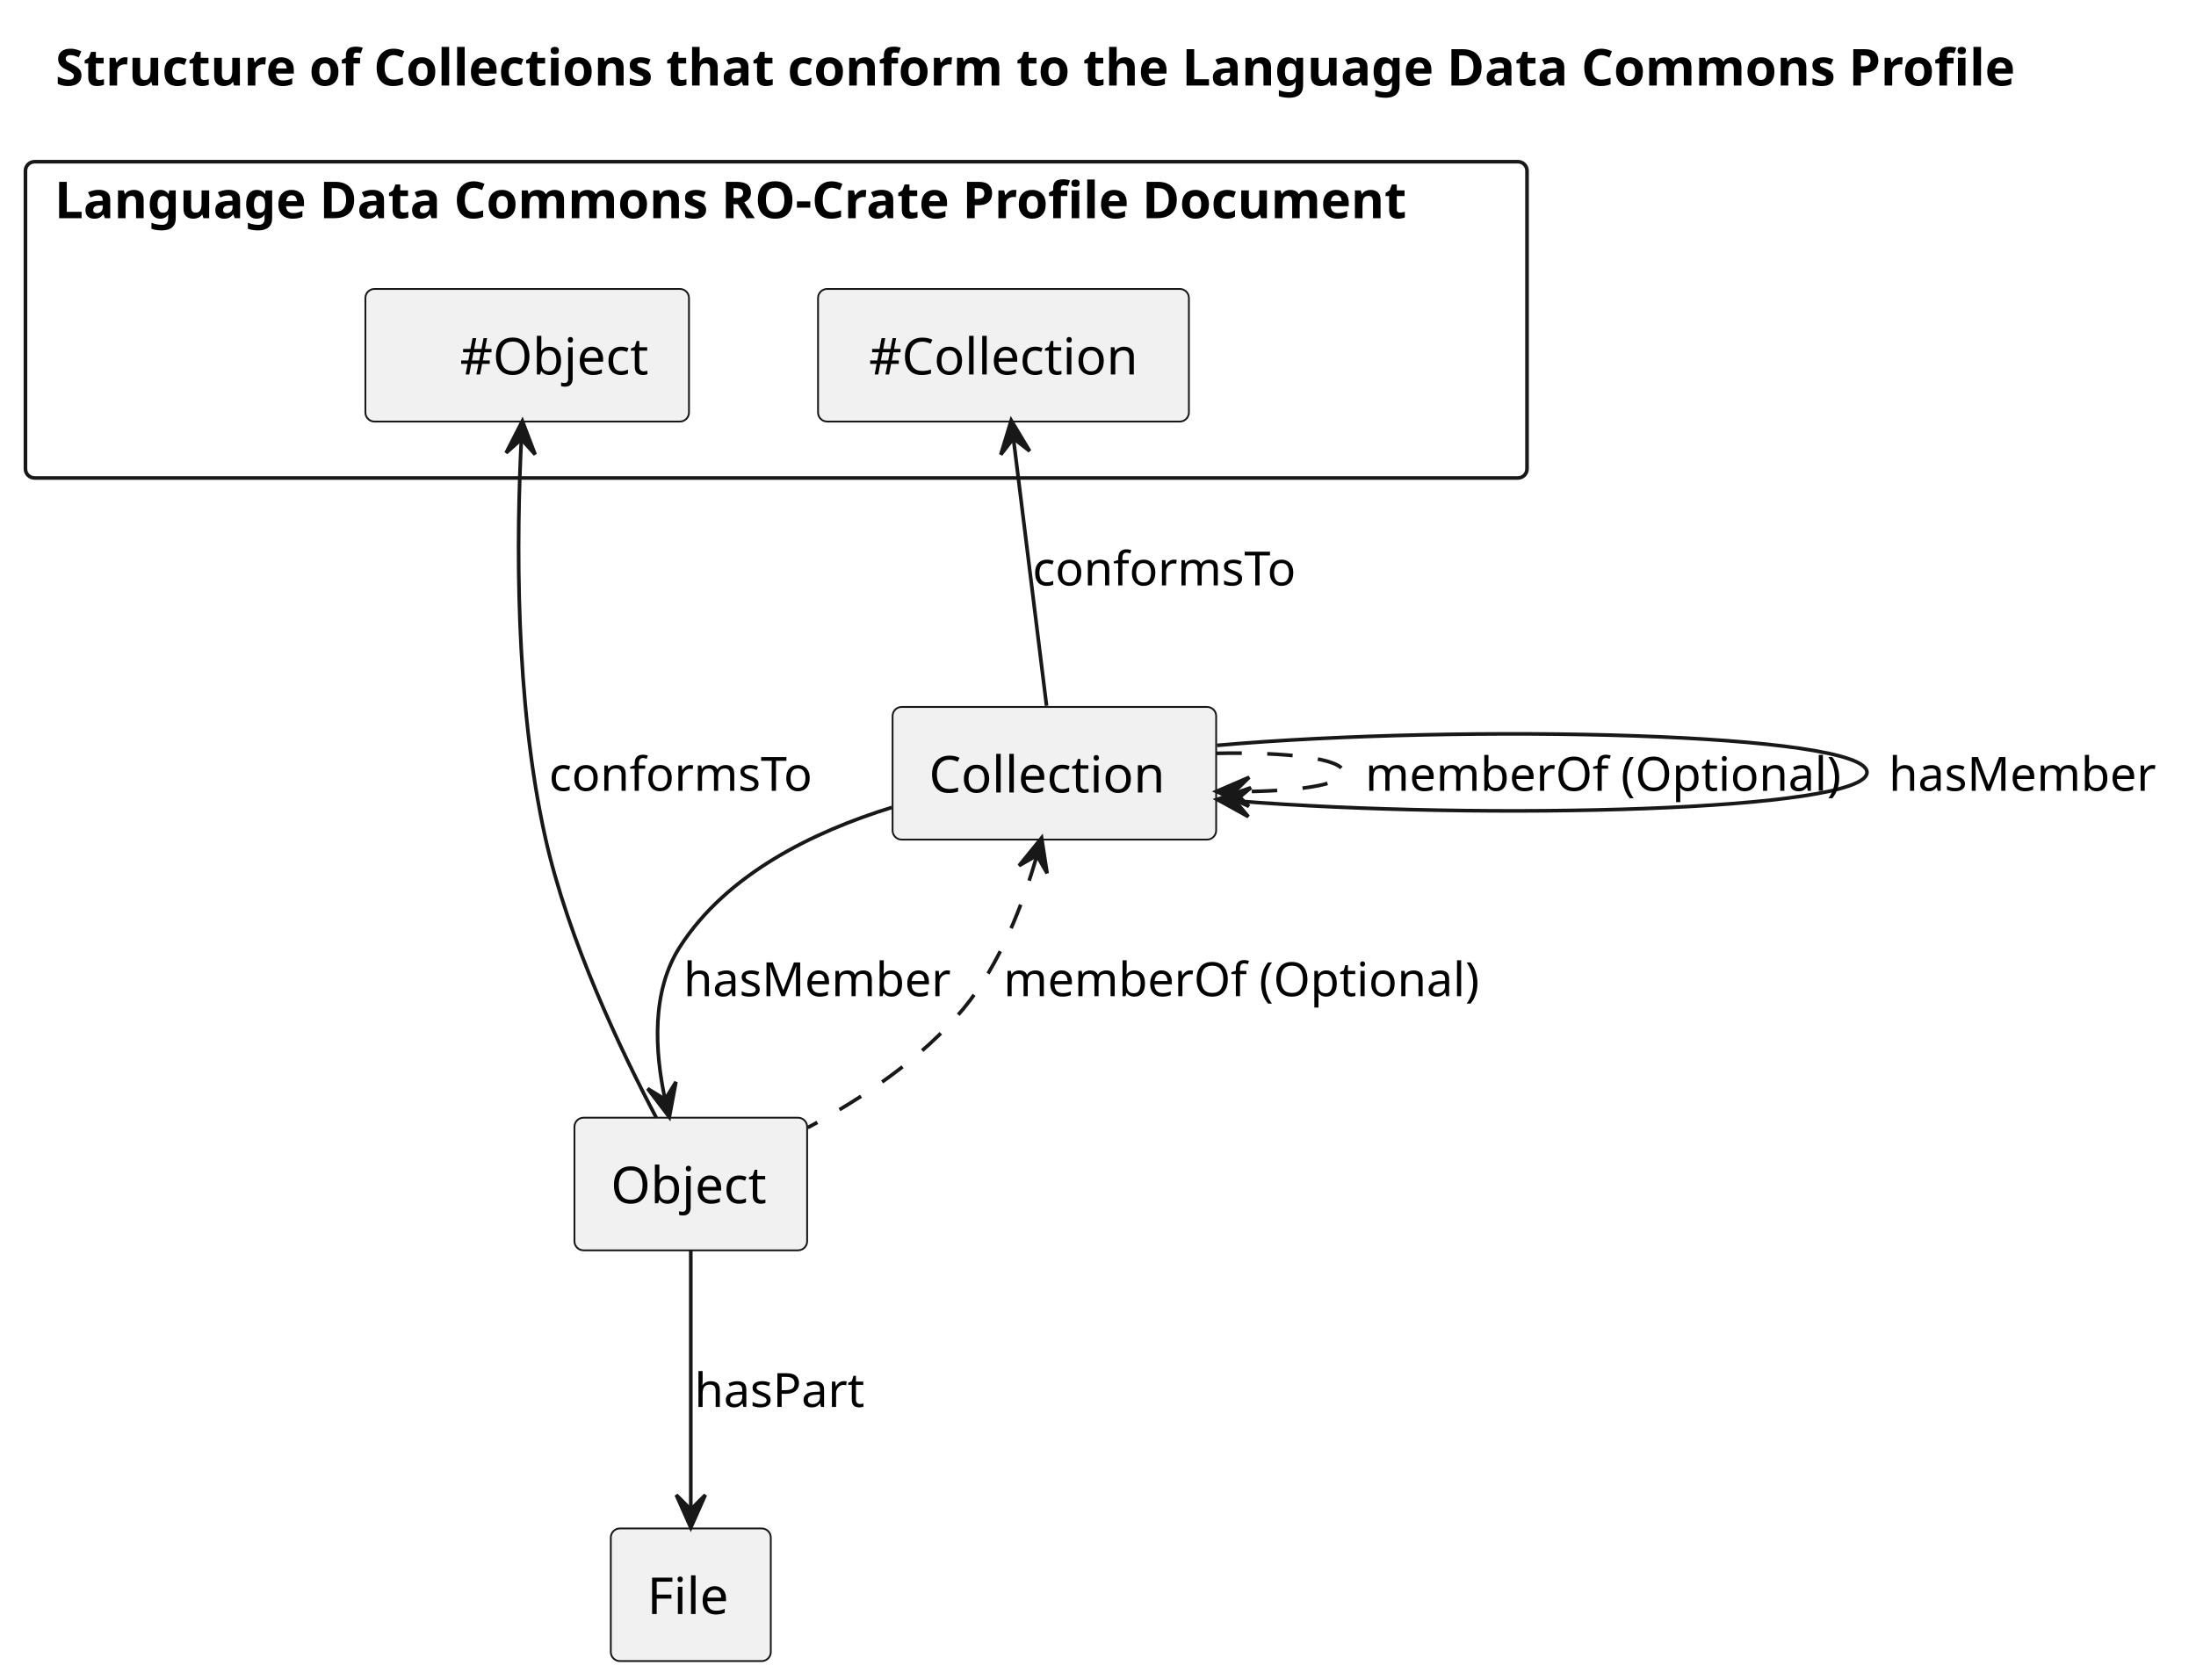
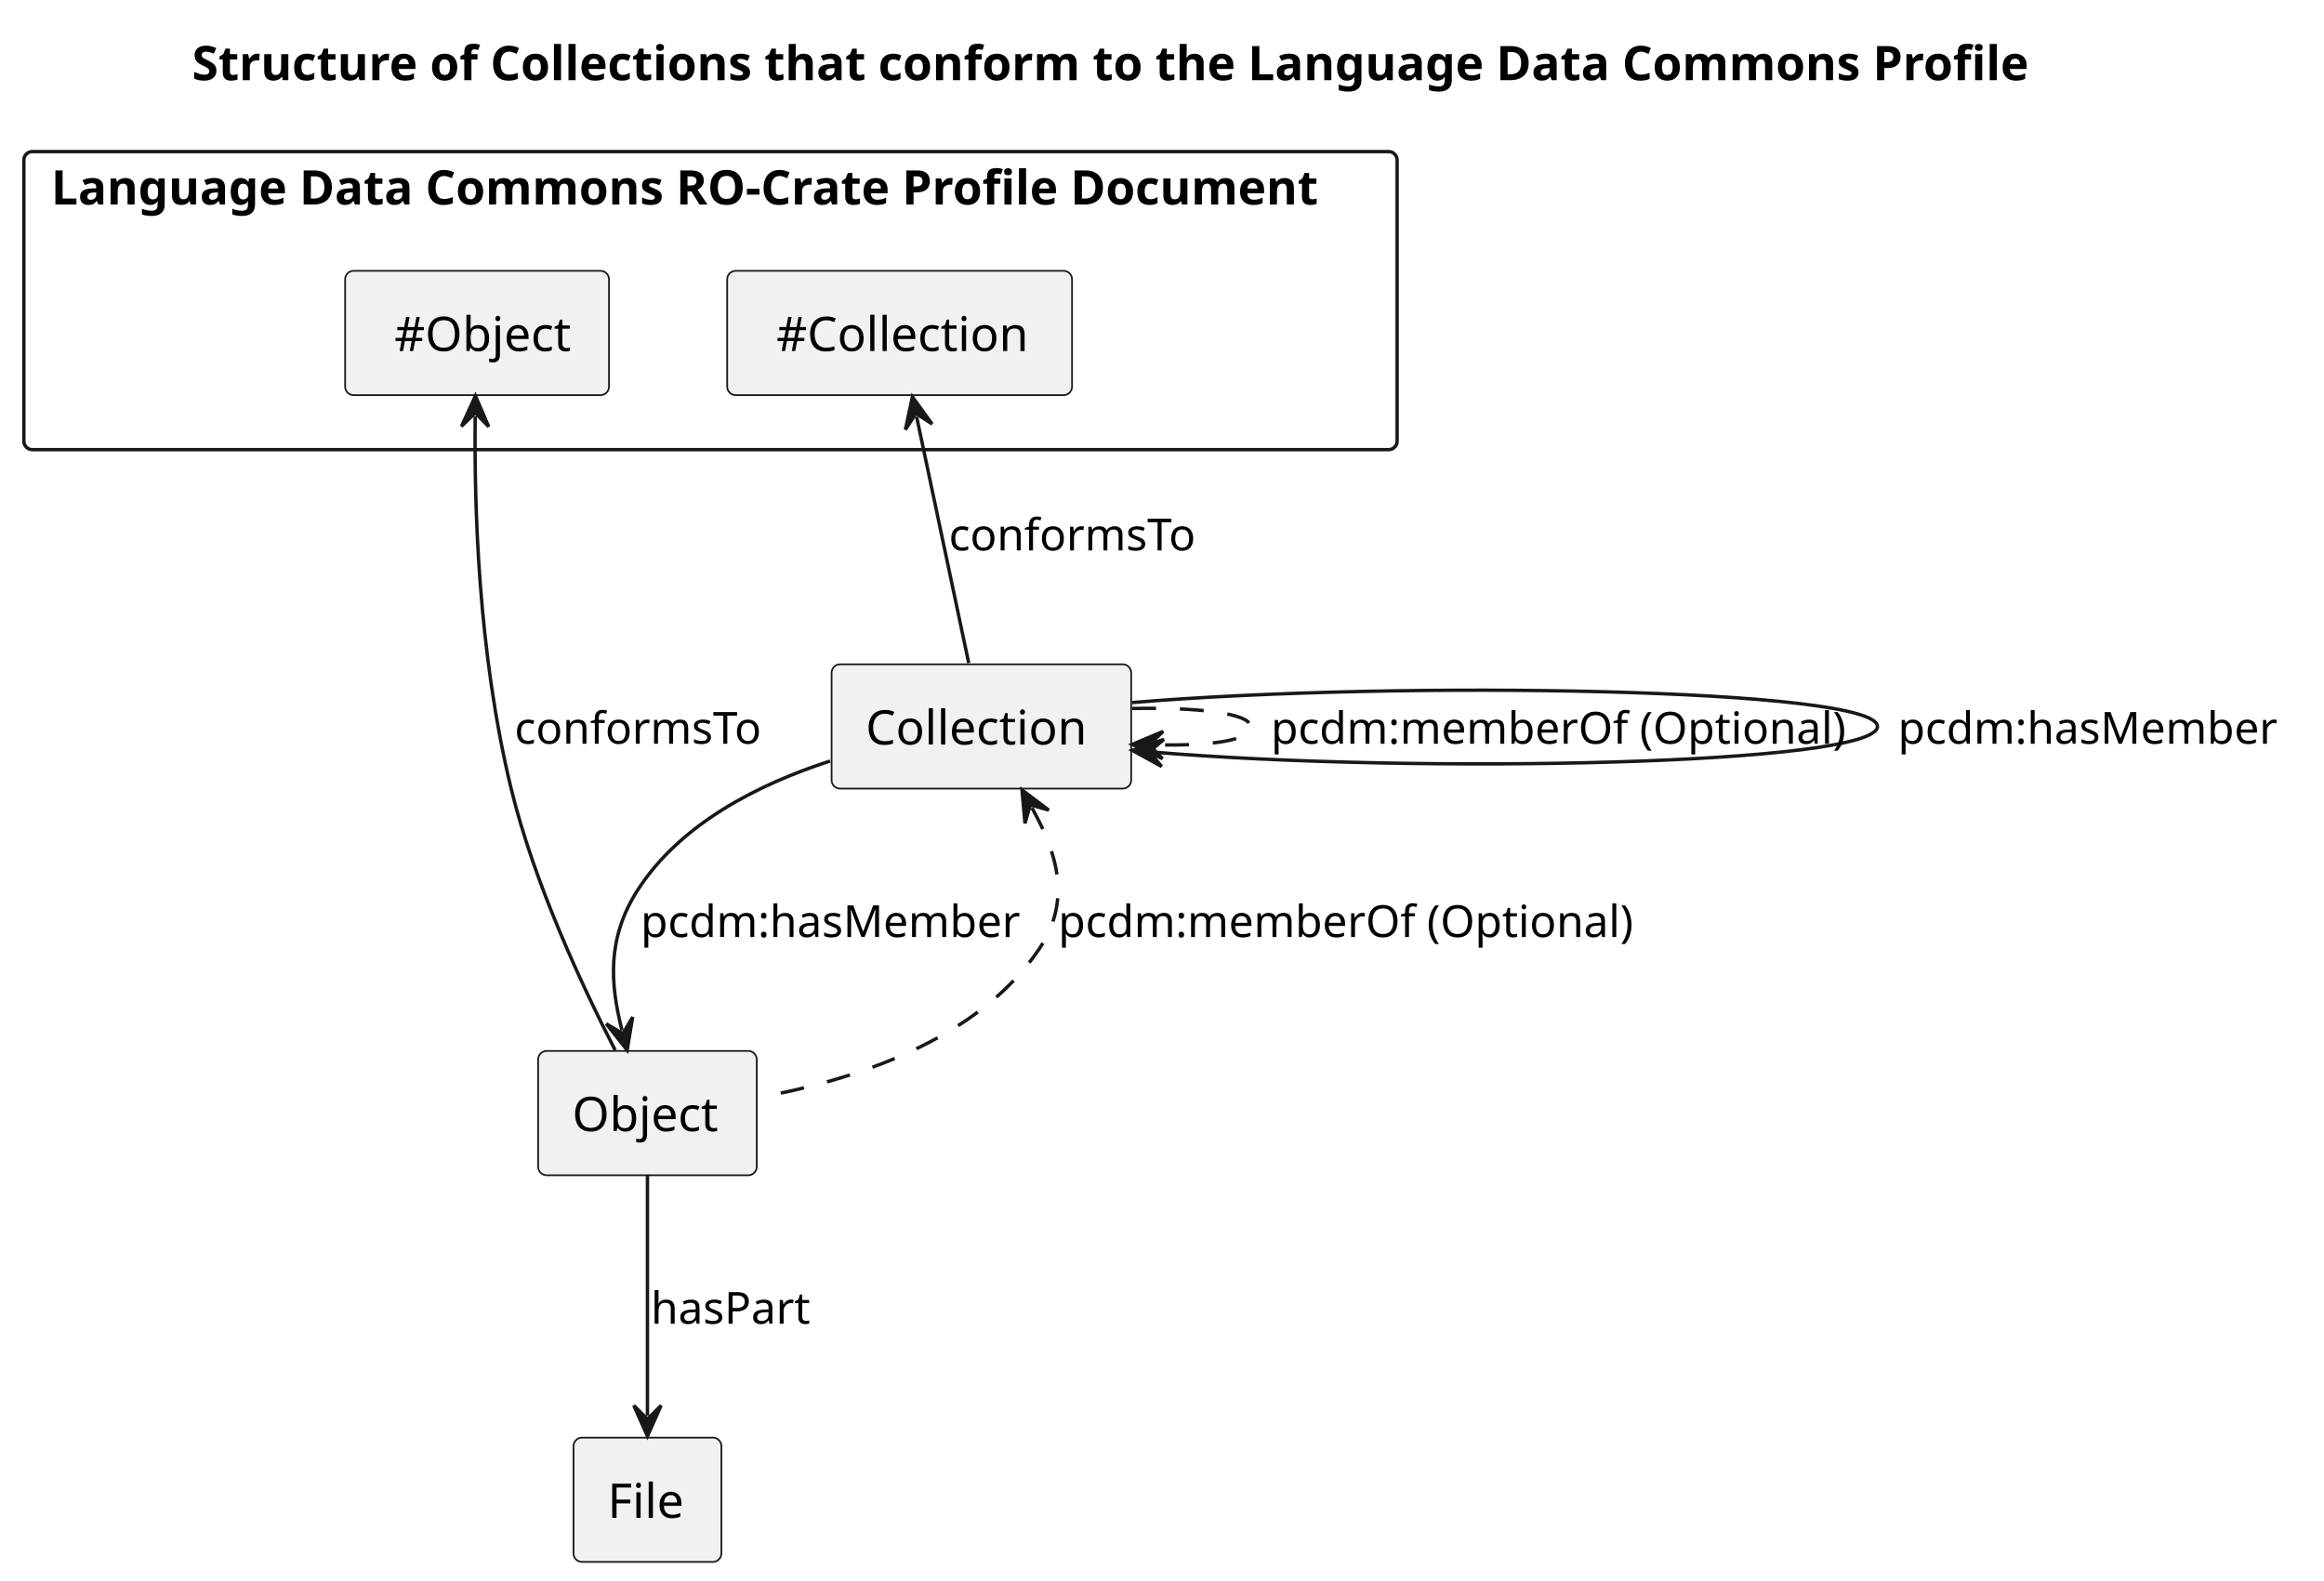
- <svg xmlns="http://www.w3.org/2000/svg" contentStyleType="text/css" height="462px" preserveAspectRatio="none" style="width:604px;height:462px;background:#FFFFFF;" version="1.1" viewBox="0 0 604 462" width="604px" zoomAndPan="magnify">
+ <svg xmlns="http://www.w3.org/2000/svg" contentStyleType="text/css" data-diagram-type="DESCRIPTION" height="464px" preserveAspectRatio="none" style="width:682px;height:464px;background:#FFFFFF;" version="1.1" viewBox="0 0 682 464" width="682px" zoomAndPan="magnify">
  <defs />
  <g>
-     <rect fill="none" height="26.488" id="_title" style="stroke:none;stroke-width:1.0;" width="570" x="10.25" y="5" />
-     <text fill="#000000" font-family="sans-serif" font-size="14" font-weight="bold" lengthAdjust="spacing" textLength="560" x="15.25" y="23.535">Structure of Collections that conform to the Language Data Commons Profile</text>
-     <g id="cluster_Language Data Commons RO-Crate Profile Document">
-       <rect fill="none" height="87" rx="2.5" ry="2.5" style="stroke:#181818;stroke-width:1.0;" width="413" x="7" y="44.488" />
-       <text fill="#000000" font-family="sans-serif" font-size="14" font-weight="bold" lengthAdjust="spacing" textLength="397" x="15" y="60.023">Language Data Commons RO-Crate Profile Document</text>
+     <text fill="#000000" font-family="sans-serif" font-size="14" font-weight="bold" lengthAdjust="spacing" textLength="555.714" x="56.357" y="23.535">Structure of Collections that conform to the Language Data Commons Profile</text>
+     <g class="cluster" data-entity="Language Data Commons RO-Crate Profile Document" data-source-line="4" data-uid="ent0002" id="cluster_Language Data Commons RO-Crate Profile Document">
+       <rect fill="none" height="87.49" rx="2.5" ry="2.5" style="stroke:#181818;stroke-width:1;" width="403" x="7" y="44.488" />
+       <text fill="#000000" font-family="sans-serif" font-size="14" font-weight="bold" lengthAdjust="spacing" textLength="387.003" x="14.998" y="60.023">Language Data Commons RO-Crate Profile Document</text>
    </g>
-     <g id="elem_procoll">
-       <rect fill="#F1F1F1" height="36.488" rx="2.5" ry="2.5" style="stroke:#181818;stroke-width:0.5;" width="102" x="225" y="79.488" />
-       <text fill="#000000" font-family="sans-serif" font-size="14" lengthAdjust="spacing" textLength="78" x="239" y="103.023">#Collection</text>
+     <g class="entity" data-entity="procoll" data-source-line="5" data-uid="ent0003" id="entity_procoll">
+       <rect fill="#F1F1F1" height="36.488" rx="2.5" ry="2.5" style="stroke:#181818;stroke-width:0.5;" width="101.204" x="213.4" y="79.488" />
+       <text fill="#000000" font-family="sans-serif" font-size="14" lengthAdjust="spacing" textLength="76.774" x="227.83" y="103.023">#Collection</text>
    </g>
-     <g id="elem_proobj">
-       <rect fill="#F1F1F1" height="36.488" rx="2.5" ry="2.5" style="stroke:#181818;stroke-width:0.5;" width="89" x="100.5" y="79.488" />
-       <text fill="#000000" font-family="sans-serif" font-size="14" lengthAdjust="spacing" textLength="53" x="126.5" y="103.023">#Object</text>
+     <g class="entity" data-entity="proobj" data-source-line="6" data-uid="ent0004" id="entity_proobj">
+       <rect fill="#F1F1F1" height="36.488" rx="2.5" ry="2.5" style="stroke:#181818;stroke-width:0.5;" width="77.436" x="101.28" y="79.488" />
+       <text fill="#000000" font-family="sans-serif" font-size="14" lengthAdjust="spacing" textLength="53.006" x="115.71" y="103.023">#Object</text>
    </g>
-     <g id="elem_coll">
-       <rect fill="#F1F1F1" height="36.488" rx="2.5" ry="2.5" style="stroke:#181818;stroke-width:0.5;" width="89" x="245.5" y="194.488" />
-       <text fill="#000000" font-family="sans-serif" font-size="14" lengthAdjust="spacing" textLength="69" x="255.5" y="218.023">Collection</text>
+     <g class="entity" data-entity="coll" data-source-line="10" data-uid="ent0005" id="entity_coll">
+       <rect fill="#F1F1F1" height="36.488" rx="2.5" ry="2.5" style="stroke:#181818;stroke-width:0.5;" width="87.922" x="244.04" y="194.978" />
+       <text fill="#000000" font-family="sans-serif" font-size="14" lengthAdjust="spacing" textLength="67.922" x="254.04" y="218.513">Collection</text>
    </g>
-     <g id="elem_obj">
-       <rect fill="#F1F1F1" height="36.488" rx="2.5" ry="2.5" style="stroke:#181818;stroke-width:0.5;" width="64" x="158" y="307.488" />
-       <text fill="#000000" font-family="sans-serif" font-size="14" lengthAdjust="spacing" textLength="44" x="168" y="331.023">Object</text>
+     <g class="entity" data-entity="obj" data-source-line="12" data-uid="ent0006" id="entity_obj">
+       <rect fill="#F1F1F1" height="36.488" rx="2.5" ry="2.5" style="stroke:#181818;stroke-width:0.5;" width="64.153" x="157.92" y="308.458" />
+       <text fill="#000000" font-family="sans-serif" font-size="14" lengthAdjust="spacing" textLength="44.153" x="167.92" y="331.993">Object</text>
    </g>
-     <g id="elem_file">
-       <rect fill="#F1F1F1" height="36.488" rx="2.5" ry="2.5" style="stroke:#181818;stroke-width:0.5;" width="44" x="168" y="420.488" />
-       <text fill="#000000" font-family="sans-serif" font-size="14" lengthAdjust="spacing" textLength="24" x="178" y="444.023">File</text>
+     <g class="entity" data-entity="file" data-source-line="14" data-uid="ent0007" id="entity_file">
+       <rect fill="#F1F1F1" height="36.488" rx="2.5" ry="2.5" style="stroke:#181818;stroke-width:0.5;" width="43.399" x="168.3" y="421.948" />
+       <text fill="#000000" font-family="sans-serif" font-size="14" lengthAdjust="spacing" textLength="23.399" x="178.3" y="445.483">File</text>
    </g>
-     <g id="link_coll_coll">
-       <path d="M334.74,205.058 C402.63,199.088 513.5,201.568 513.5,212.488 C513.5,223.138 408.19,225.758 339.99,220.348 " fill="none" id="coll-to-coll" style="stroke:#181818;stroke-width:1.0;" />
-       <polygon fill="#181818" points="334.74,219.918,343.364,224.674,339.722,220.346,344.05,216.704,334.74,219.918" style="stroke:#181818;stroke-width:1.0;" />
-       <text fill="#000000" font-family="sans-serif" font-size="13" lengthAdjust="spacing" textLength="72" x="519.5" y="217.557">hasMember</text>
+     <g class="link" data-entity-1="coll" data-entity-2="coll" data-source-line="16" data-uid="lnk8" id="link_coll_coll">
+       <path d="M332.27,206.208 C409.85,199.648 550.96,201.978 550.96,213.218 C550.96,224.448 415.829,227.294 338.249,220.734" fill="none" id="coll-to-coll" style="stroke:#181818;stroke-width:1;" />
+       <polygon fill="#181818" points="332.27,220.228,340.901,224.972,337.252,220.65,341.575,217.001,332.27,220.228" style="stroke:#181818;stroke-width:1;" />
+       <text fill="#000000" font-family="sans-serif" font-size="13" lengthAdjust="spacing" textLength="112.468" x="556.96" y="218.287">pcdm:hasMember</text>
    </g>
-     <g id="link_coll_coll">
-       <path d="M334.55,207.248 C353.42,206.848 369.5,208.598 369.5,212.488 C369.5,216.018 356.3,217.778 339.77,217.788 " fill="none" id="coll-to-coll-1" style="stroke:#181818;stroke-width:1.0;stroke-dasharray:7.0,7.0;" />
-       <polygon fill="#181818" points="334.55,217.728,343.504,221.831,339.55,217.785,343.595,213.831,334.55,217.728" style="stroke:#181818;stroke-width:1.0;" />
-       <text fill="#000000" font-family="sans-serif" font-size="13" lengthAdjust="spacing" textLength="132" x="375.5" y="217.557">memberOf (Optional)</text>
+     <g class="link" data-entity-1="coll" data-entity-2="coll" data-source-line="17" data-uid="lnk9" id="link_coll_coll">
+       <path d="M332.25,207.948 C350.99,207.558 366.96,209.308 366.96,213.218 C366.96,217.128 356.989,219.006 338.249,218.606" fill="none" id="coll-to-coll-1" style="stroke:#181818;stroke-width:1;stroke-dasharray:7.0,7.0;" />
+       <polygon fill="#181818" points="332.25,218.478,341.163,222.669,337.249,218.585,341.333,214.671,332.25,218.478" style="stroke:#181818;stroke-width:1;" />
+       <text fill="#000000" font-family="sans-serif" font-size="13" lengthAdjust="spacing" textLength="172.872" x="372.96" y="218.287">pcdm:memberOf (Optional)</text>
    </g>
-     <g id="link_coll_obj">
-       <path d="M245.28,222.138 C223.77,228.788 199.91,240.398 187,260.488 C179.14,272.708 180.09,289.128 182.89,302.278 " fill="none" id="coll-to-obj" style="stroke:#181818;stroke-width:1.0;" />
-       <polygon fill="#181818" points="184.1,307.318,185.912,297.637,182.945,302.454,178.128,299.486,184.1,307.318" style="stroke:#181818;stroke-width:1.0;" />
-       <text fill="#000000" font-family="sans-serif" font-size="13" lengthAdjust="spacing" textLength="72" x="188" y="274.057">hasMember</text>
+     <g class="link" data-entity-1="coll" data-entity-2="obj" data-source-line="20" data-uid="lnk10" id="link_coll_obj">
+       <path d="M243.59,223.368 C222.63,230.158 199.52,241.778 187,261.458 C178.19,275.308 178.993,288.628 182.543,302.408" fill="none" id="coll-to-obj" style="stroke:#181818;stroke-width:1;" />
+       <polygon fill="#181818" points="184.04,308.218,185.668,298.505,182.793,303.376,177.921,300.501,184.04,308.218" style="stroke:#181818;stroke-width:1;" />
+       <text fill="#000000" font-family="sans-serif" font-size="13" lengthAdjust="spacing" textLength="112.468" x="188" y="275.027">pcdm:hasMember</text>
    </g>
-     <g id="link_coll_obj">
-       <path d="M285.12,235.588 C281.33,248.838 275.01,265.408 265,277.488 C253.53,291.338 236.88,302.338 222.18,310.208 " fill="none" id="coll-backto-obj" style="stroke:#181818;stroke-width:1.0;stroke-dasharray:7.0,7.0;" />
-       <polygon fill="#181818" points="286.49,230.508,280.282,238.154,285.187,235.335,288.005,240.24,286.49,230.508" style="stroke:#181818;stroke-width:1.0;" />
-       <text fill="#000000" font-family="sans-serif" font-size="13" lengthAdjust="spacing" textLength="132" x="276" y="274.057">memberOf (Optional)</text>
+     <g class="link" data-entity-1="coll" data-entity-2="obj" data-source-line="21" data-uid="lnk12" id="link_coll_obj">
+       <path d="M302.83,237.1 C310.45,250.78 314.38,264.468 305,278.458 C286.73,305.718 249.62,317.258 222.47,322.138" fill="none" id="coll-backto-obj" style="stroke:#181818;stroke-width:1;stroke-dasharray:7.0,7.0;" />
+       <polygon fill="#181818" points="299.91,231.858,300.795,241.667,302.343,236.226,307.784,237.774,299.91,231.858" style="stroke:#181818;stroke-width:1;" />
+       <text fill="#000000" font-family="sans-serif" font-size="13" lengthAdjust="spacing" textLength="172.872" x="310.55" y="275.027">pcdm:memberOf (Optional)</text>
    </g>
-     <g id="link_procoll_coll">
-       <path d="M278.77,120.888 C281.44,142.418 285.42,174.518 287.85,194.168 " fill="none" id="procoll-backto-coll" style="stroke:#181818;stroke-width:1.0;" />
-       <polygon fill="#181818" points="278.13,115.648,275.264,125.071,278.743,120.611,283.204,124.09,278.13,115.648" style="stroke:#181818;stroke-width:1.0;" />
-       <text fill="#000000" font-family="sans-serif" font-size="13" lengthAdjust="spacing" textLength="76" x="284" y="161.057">conformsTo</text>
+     <g class="link" data-entity-1="procoll" data-entity-2="coll" data-source-line="22" data-uid="lnk14" id="link_procoll_coll">
+       <path d="M268.992,122.328 C273.502,143.648 279.78,173.348 284.28,194.608" fill="none" id="procoll-backto-coll" style="stroke:#181818;stroke-width:1;" />
+       <polygon fill="#181818" points="267.75,116.458,265.699,126.091,268.785,121.35,273.526,124.436,267.75,116.458" style="stroke:#181818;stroke-width:1;" />
+       <text fill="#000000" font-family="sans-serif" font-size="13" lengthAdjust="spacing" textLength="75.766" x="278.44" y="161.547">conformsTo</text>
    </g>
-     <g id="link_obj_proobj">
-       <path d="M180.5,307.458 C170.8,289.098 156.31,258.698 150,230.488 C141.55,192.718 142.07,147.388 143.4,120.878 " fill="none" id="obj-to-proobj" style="stroke:#181818;stroke-width:1.0;" />
-       <polygon fill="#181818" points="143.68,115.828,139.197,124.597,143.408,120.821,147.185,125.032,143.68,115.828" style="stroke:#181818;stroke-width:1.0;" />
-       <text fill="#000000" font-family="sans-serif" font-size="13" lengthAdjust="spacing" textLength="76" x="151" y="217.557">conformsTo</text>
+     <g class="link" data-entity-1="obj" data-entity-2="proobj" data-source-line="23" data-uid="lnk15" id="link_obj_proobj">
+       <path d="M180.53,308.238 C171.01,289.748 156.8,259.438 150,231.458 C140.18,191.038 139.162,147.838 139.452,122.188" fill="none" id="obj-to-proobj" style="stroke:#181818;stroke-width:1;" />
+       <polygon fill="#181818" points="139.52,116.188,135.418,125.142,139.464,121.188,143.418,125.233,139.52,116.188" style="stroke:#181818;stroke-width:1;" />
+       <text fill="#000000" font-family="sans-serif" font-size="13" lengthAdjust="spacing" textLength="75.766" x="151" y="218.287">conformsTo</text>
    </g>
-     <g id="link_obj_file">
-       <path d="M190,343.828 C190,363.058 190,394.118 190,415.148 " fill="none" id="obj-to-file" style="stroke:#181818;stroke-width:1.0;" />
-       <polygon fill="#181818" points="190,420.268,194,411.268,190,415.268,186,411.268,190,420.268" style="stroke:#181818;stroke-width:1.0;" />
-       <text fill="#000000" font-family="sans-serif" font-size="13" lengthAdjust="spacing" textLength="46" x="191" y="387.057">hasPart</text>
+     <g class="link" data-entity-1="obj" data-entity-2="file" data-source-line="24" data-uid="lnk16" id="link_obj_file">
+       <path d="M190,345.128 C190,365.948 190,394.598 190,415.528" fill="none" id="obj-to-file" style="stroke:#181818;stroke-width:1;" />
+       <polygon fill="#181818" points="190,421.528,194,412.528,190,416.528,186,412.528,190,421.528" style="stroke:#181818;stroke-width:1;" />
+       <text fill="#000000" font-family="sans-serif" font-size="13" lengthAdjust="spacing" textLength="46.42" x="191" y="388.517">hasPart</text>
    </g>
  </g>
</svg>
